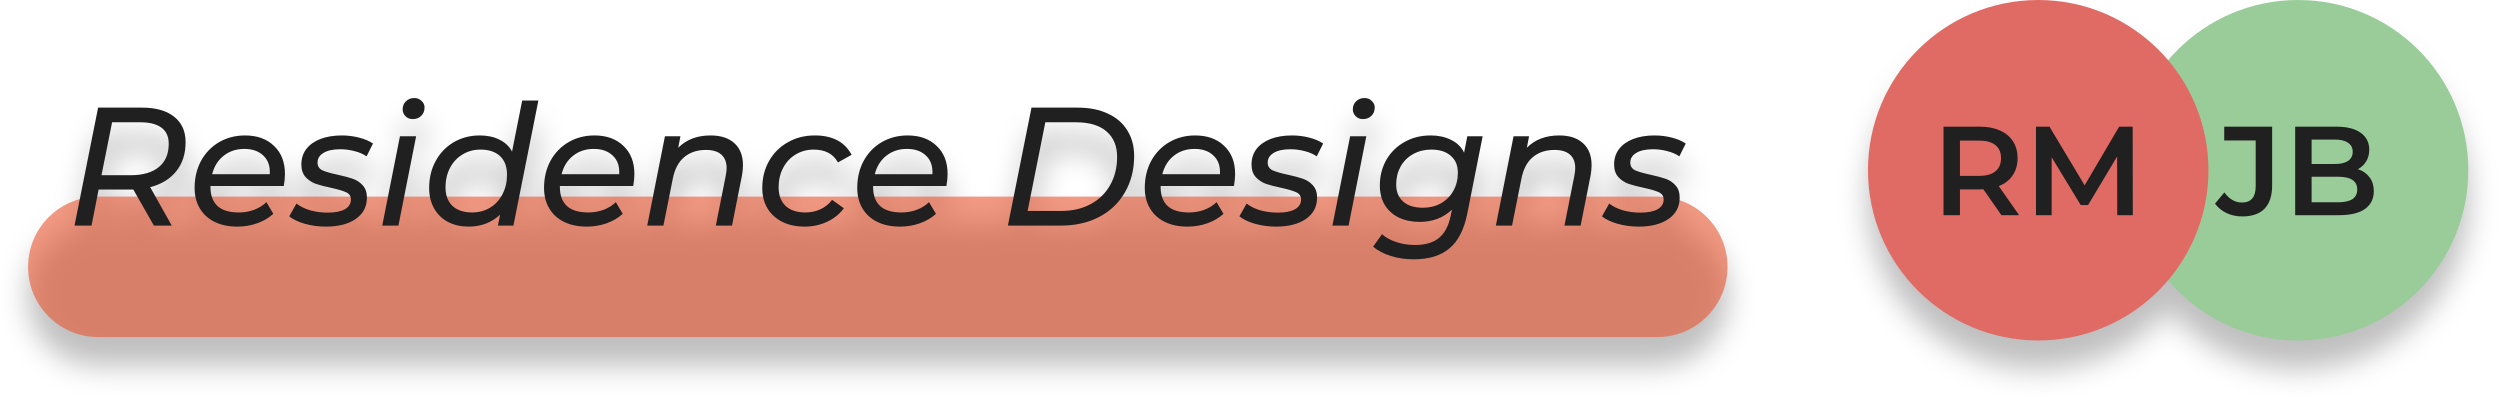
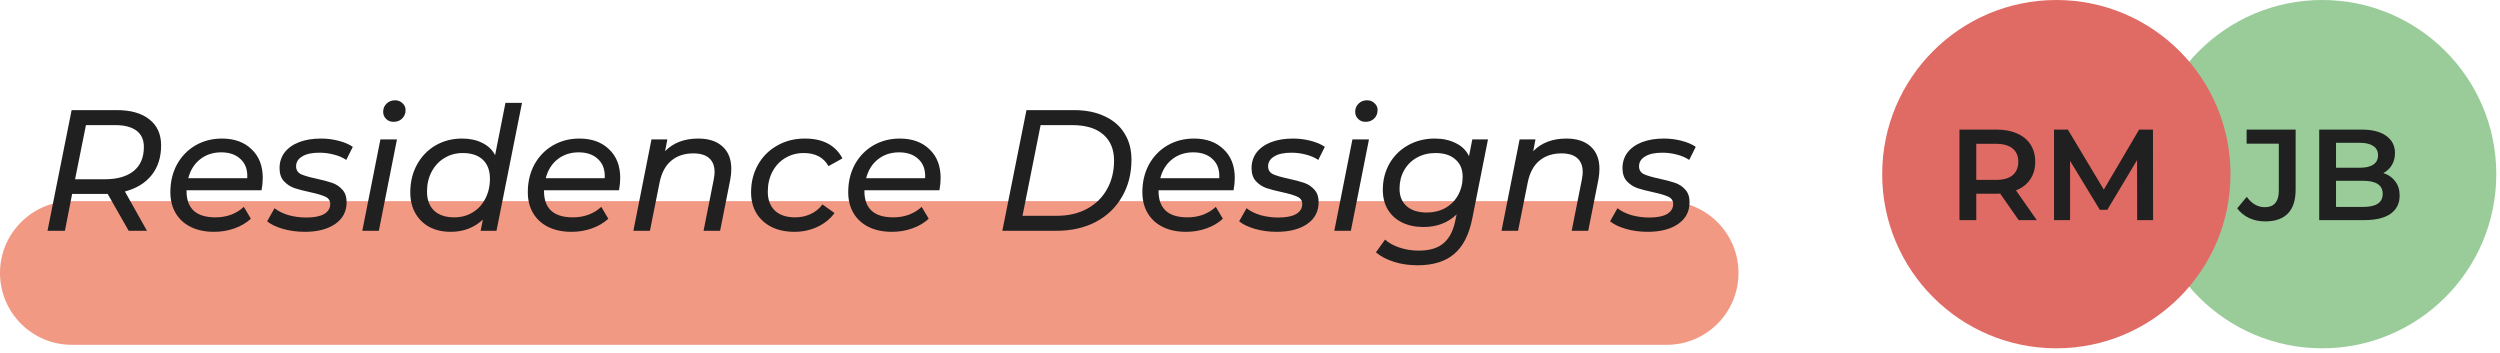
- <svg xmlns="http://www.w3.org/2000/svg" width="356" height="57" viewBox="0 0 356 57" fill="none">
-   <g filter="url(#filter0_d)">
-     <rect x="3.999" y="28" width="242" height="20" rx="10" fill="#E95633" fill-opacity="0.6" />
-     <path d="M26.427 20.247C26.427 21.895 25.987 23.27 25.107 24.375C24.227 25.479 22.987 26.238 21.387 26.654L24.459 32.127H21.915L18.987 26.991H18.531H14.043L13.035 32.127H10.611L13.971 15.326H20.235C22.203 15.326 23.723 15.758 24.795 16.622C25.883 17.471 26.427 18.678 26.427 20.247ZM18.603 24.951C20.331 24.951 21.667 24.567 22.611 23.799C23.555 23.03 24.027 21.919 24.027 20.462C24.027 19.454 23.683 18.695 22.995 18.183C22.307 17.671 21.315 17.415 20.019 17.415H15.963L14.451 24.951H18.603ZM29.969 26.486V26.631C29.969 27.814 30.305 28.718 30.977 29.343C31.649 29.951 32.657 30.255 34.001 30.255C34.785 30.255 35.521 30.127 36.209 29.87C36.897 29.599 37.473 29.238 37.937 28.791L38.921 30.447C38.297 31.023 37.537 31.471 36.641 31.791C35.745 32.111 34.801 32.27 33.809 32.27C32.561 32.27 31.481 32.047 30.569 31.599C29.657 31.151 28.953 30.511 28.457 29.678C27.961 28.846 27.713 27.87 27.713 26.75C27.713 25.326 28.017 24.047 28.625 22.91C29.249 21.774 30.105 20.887 31.193 20.247C32.297 19.607 33.529 19.287 34.889 19.287C36.617 19.287 37.993 19.782 39.017 20.774C40.057 21.75 40.577 23.087 40.577 24.782C40.577 25.294 40.521 25.863 40.409 26.486H29.969ZM34.793 21.206C33.657 21.206 32.681 21.526 31.865 22.166C31.049 22.806 30.497 23.686 30.209 24.806H38.417C38.481 23.671 38.177 22.791 37.505 22.166C36.849 21.526 35.945 21.206 34.793 21.206ZM46.417 32.27C45.361 32.27 44.353 32.135 43.393 31.863C42.449 31.59 41.713 31.238 41.185 30.806L42.217 28.983C42.713 29.383 43.353 29.703 44.137 29.942C44.937 30.166 45.769 30.279 46.633 30.279C47.721 30.279 48.545 30.119 49.105 29.799C49.681 29.462 49.969 28.998 49.969 28.407C49.969 27.927 49.737 27.582 49.273 27.375C48.825 27.166 48.121 26.959 47.161 26.75C46.265 26.558 45.529 26.366 44.953 26.174C44.393 25.966 43.913 25.646 43.513 25.215C43.113 24.767 42.913 24.166 42.913 23.415C42.913 22.582 43.145 21.855 43.609 21.23C44.089 20.607 44.761 20.127 45.625 19.791C46.505 19.454 47.521 19.287 48.673 19.287C49.521 19.287 50.345 19.39 51.145 19.599C51.945 19.806 52.601 20.087 53.113 20.439L52.201 22.262C51.705 21.927 51.129 21.678 50.473 21.518C49.817 21.343 49.145 21.255 48.457 21.255C47.417 21.255 46.617 21.43 46.057 21.782C45.497 22.119 45.217 22.575 45.217 23.151C45.217 23.663 45.449 24.03 45.913 24.255C46.377 24.462 47.097 24.671 48.073 24.878C48.953 25.07 49.673 25.262 50.233 25.454C50.793 25.646 51.265 25.959 51.649 26.39C52.049 26.823 52.249 27.407 52.249 28.142C52.249 29.439 51.713 30.454 50.641 31.191C49.585 31.91 48.177 32.27 46.417 32.27ZM56.952 19.407H59.256L56.736 32.127H54.432L56.952 19.407ZM58.776 16.959C58.36 16.959 58.016 16.823 57.744 16.55C57.472 16.279 57.336 15.95 57.336 15.566C57.336 15.118 57.488 14.742 57.792 14.438C58.112 14.118 58.512 13.959 58.992 13.959C59.408 13.959 59.752 14.095 60.024 14.367C60.312 14.623 60.456 14.934 60.456 15.303C60.456 15.799 60.296 16.198 59.976 16.503C59.672 16.806 59.272 16.959 58.776 16.959ZM76.663 14.319L73.111 32.127H70.903L71.215 30.567C70.639 31.11 69.967 31.535 69.199 31.838C68.447 32.127 67.623 32.27 66.727 32.27C65.639 32.27 64.671 32.054 63.823 31.622C62.975 31.174 62.311 30.535 61.831 29.703C61.351 28.87 61.111 27.895 61.111 26.774C61.111 25.334 61.423 24.047 62.047 22.91C62.671 21.774 63.527 20.887 64.615 20.247C65.719 19.607 66.951 19.287 68.311 19.287C69.399 19.287 70.335 19.486 71.119 19.887C71.919 20.27 72.519 20.838 72.919 21.59L74.359 14.319H76.663ZM67.231 30.255C68.175 30.255 69.023 30.03 69.775 29.582C70.543 29.119 71.135 28.479 71.551 27.663C71.983 26.846 72.199 25.919 72.199 24.878C72.199 23.742 71.871 22.863 71.215 22.238C70.559 21.614 69.623 21.302 68.407 21.302C67.463 21.302 66.615 21.535 65.863 21.998C65.111 22.447 64.519 23.078 64.087 23.895C63.655 24.71 63.439 25.639 63.439 26.678C63.439 27.799 63.767 28.678 64.423 29.319C65.095 29.942 66.031 30.255 67.231 30.255ZM79.727 26.486V26.631C79.727 27.814 80.063 28.718 80.735 29.343C81.407 29.951 82.415 30.255 83.759 30.255C84.543 30.255 85.279 30.127 85.967 29.87C86.655 29.599 87.231 29.238 87.695 28.791L88.679 30.447C88.055 31.023 87.295 31.471 86.399 31.791C85.503 32.111 84.559 32.27 83.567 32.27C82.319 32.27 81.239 32.047 80.327 31.599C79.415 31.151 78.711 30.511 78.215 29.678C77.719 28.846 77.471 27.87 77.471 26.75C77.471 25.326 77.775 24.047 78.383 22.91C79.007 21.774 79.863 20.887 80.951 20.247C82.055 19.607 83.287 19.287 84.647 19.287C86.375 19.287 87.751 19.782 88.775 20.774C89.815 21.75 90.335 23.087 90.335 24.782C90.335 25.294 90.279 25.863 90.167 26.486H79.727ZM84.551 21.206C83.415 21.206 82.439 21.526 81.623 22.166C80.807 22.806 80.255 23.686 79.967 24.806H88.175C88.239 23.671 87.935 22.791 87.263 22.166C86.607 21.526 85.703 21.206 84.551 21.206ZM101.19 19.287C102.646 19.287 103.774 19.654 104.574 20.39C105.39 21.127 105.798 22.166 105.798 23.511C105.798 23.974 105.75 24.471 105.654 24.998L104.238 32.127H101.934L103.35 24.998C103.43 24.567 103.47 24.215 103.47 23.942C103.47 23.11 103.222 22.471 102.726 22.023C102.23 21.575 101.494 21.351 100.518 21.351C99.27 21.351 98.239 21.695 97.422 22.383C96.623 23.055 96.087 24.062 95.814 25.407L94.471 32.127H92.166L94.686 19.407H96.894L96.582 21.038C97.734 19.87 99.27 19.287 101.19 19.287ZM114.597 32.27C113.381 32.27 112.317 32.047 111.405 31.599C110.493 31.134 109.789 30.494 109.293 29.678C108.797 28.846 108.549 27.878 108.549 26.774C108.549 25.351 108.869 24.07 109.509 22.934C110.149 21.799 111.037 20.91 112.173 20.27C113.309 19.614 114.597 19.287 116.037 19.287C118.549 19.287 120.293 20.206 121.269 22.047L119.325 23.127C118.653 21.91 117.501 21.302 115.869 21.302C114.925 21.302 114.069 21.535 113.301 21.998C112.549 22.447 111.957 23.078 111.525 23.895C111.093 24.71 110.877 25.639 110.877 26.678C110.877 27.799 111.205 28.678 111.861 29.319C112.533 29.942 113.477 30.255 114.693 30.255C115.461 30.255 116.173 30.102 116.829 29.799C117.501 29.494 118.053 29.047 118.485 28.454L120.165 29.654C119.573 30.471 118.781 31.11 117.789 31.575C116.797 32.038 115.733 32.27 114.597 32.27ZM124.328 26.486V26.631C124.328 27.814 124.664 28.718 125.336 29.343C126.008 29.951 127.016 30.255 128.36 30.255C129.144 30.255 129.88 30.127 130.568 29.87C131.256 29.599 131.832 29.238 132.296 28.791L133.28 30.447C132.656 31.023 131.896 31.471 131 31.791C130.104 32.111 129.16 32.27 128.168 32.27C126.92 32.27 125.84 32.047 124.928 31.599C124.016 31.151 123.312 30.511 122.816 29.678C122.32 28.846 122.072 27.87 122.072 26.75C122.072 25.326 122.376 24.047 122.984 22.91C123.608 21.774 124.464 20.887 125.552 20.247C126.656 19.607 127.888 19.287 129.248 19.287C130.976 19.287 132.352 19.782 133.376 20.774C134.416 21.75 134.936 23.087 134.936 24.782C134.936 25.294 134.88 25.863 134.768 26.486H124.328ZM129.152 21.206C128.016 21.206 127.04 21.526 126.224 22.166C125.408 22.806 124.856 23.686 124.568 24.806H132.776C132.84 23.671 132.536 22.791 131.864 22.166C131.208 21.526 130.304 21.206 129.152 21.206ZM146.885 15.326H153.461C155.141 15.326 156.581 15.614 157.781 16.191C158.997 16.75 159.917 17.55 160.541 18.59C161.181 19.614 161.501 20.823 161.501 22.215C161.501 24.166 161.061 25.895 160.181 27.398C159.317 28.902 158.093 30.07 156.509 30.902C154.941 31.718 153.117 32.127 151.037 32.127H143.525L146.885 15.326ZM151.109 30.038C152.725 30.038 154.133 29.71 155.333 29.055C156.533 28.398 157.453 27.494 158.093 26.343C158.749 25.174 159.077 23.846 159.077 22.358C159.077 20.806 158.581 19.599 157.589 18.735C156.597 17.855 155.141 17.415 153.221 17.415H148.853L146.333 30.038H151.109ZM165.273 26.486V26.631C165.273 27.814 165.609 28.718 166.281 29.343C166.953 29.951 167.961 30.255 169.305 30.255C170.089 30.255 170.825 30.127 171.513 29.87C172.201 29.599 172.777 29.238 173.241 28.791L174.225 30.447C173.601 31.023 172.841 31.471 171.945 31.791C171.049 32.111 170.105 32.27 169.113 32.27C167.865 32.27 166.785 32.047 165.873 31.599C164.961 31.151 164.257 30.511 163.761 29.678C163.265 28.846 163.017 27.87 163.017 26.75C163.017 25.326 163.321 24.047 163.929 22.91C164.553 21.774 165.409 20.887 166.497 20.247C167.601 19.607 168.833 19.287 170.193 19.287C171.921 19.287 173.297 19.782 174.321 20.774C175.361 21.75 175.881 23.087 175.881 24.782C175.881 25.294 175.825 25.863 175.713 26.486H165.273ZM170.097 21.206C168.961 21.206 167.985 21.526 167.169 22.166C166.353 22.806 165.801 23.686 165.513 24.806H173.721C173.785 23.671 173.481 22.791 172.809 22.166C172.153 21.526 171.249 21.206 170.097 21.206ZM181.721 32.27C180.665 32.27 179.657 32.135 178.697 31.863C177.753 31.59 177.017 31.238 176.489 30.806L177.521 28.983C178.017 29.383 178.657 29.703 179.441 29.942C180.241 30.166 181.073 30.279 181.937 30.279C183.025 30.279 183.849 30.119 184.409 29.799C184.985 29.462 185.273 28.998 185.273 28.407C185.273 27.927 185.041 27.582 184.577 27.375C184.129 27.166 183.425 26.959 182.465 26.75C181.569 26.558 180.833 26.366 180.257 26.174C179.697 25.966 179.217 25.646 178.817 25.215C178.417 24.767 178.217 24.166 178.217 23.415C178.217 22.582 178.449 21.855 178.913 21.23C179.393 20.607 180.065 20.127 180.929 19.791C181.809 19.454 182.825 19.287 183.977 19.287C184.825 19.287 185.649 19.39 186.449 19.599C187.249 19.806 187.905 20.087 188.417 20.439L187.505 22.262C187.009 21.927 186.433 21.678 185.777 21.518C185.121 21.343 184.449 21.255 183.761 21.255C182.721 21.255 181.921 21.43 181.361 21.782C180.801 22.119 180.521 22.575 180.521 23.151C180.521 23.663 180.753 24.03 181.217 24.255C181.681 24.462 182.401 24.671 183.377 24.878C184.257 25.07 184.977 25.262 185.537 25.454C186.097 25.646 186.569 25.959 186.953 26.39C187.353 26.823 187.553 27.407 187.553 28.142C187.553 29.439 187.017 30.454 185.945 31.191C184.889 31.91 183.481 32.27 181.721 32.27ZM192.257 19.407H194.561L192.041 32.127H189.737L192.257 19.407ZM194.081 16.959C193.665 16.959 193.321 16.823 193.049 16.55C192.777 16.279 192.641 15.95 192.641 15.566C192.641 15.118 192.793 14.742 193.097 14.438C193.417 14.118 193.817 13.959 194.297 13.959C194.713 13.959 195.057 14.095 195.329 14.367C195.617 14.623 195.761 14.934 195.761 15.303C195.761 15.799 195.601 16.198 195.281 16.503C194.977 16.806 194.577 16.959 194.081 16.959ZM211.128 19.407L208.944 30.398C208.496 32.67 207.648 34.327 206.4 35.367C205.168 36.407 203.48 36.926 201.336 36.926C200.136 36.926 199.04 36.767 198.048 36.447C197.056 36.142 196.216 35.703 195.528 35.127L196.8 33.35C197.312 33.815 197.976 34.182 198.792 34.455C199.624 34.742 200.528 34.886 201.504 34.886C202.976 34.886 204.112 34.55 204.912 33.879C205.728 33.206 206.28 32.166 206.568 30.759L206.76 29.846C205.544 31.015 204.008 31.599 202.152 31.599C201.032 31.599 200.04 31.39 199.176 30.974C198.328 30.558 197.664 29.959 197.184 29.174C196.72 28.39 196.488 27.471 196.488 26.415C196.488 25.087 196.792 23.878 197.4 22.791C198.024 21.703 198.888 20.846 199.992 20.223C201.096 19.599 202.344 19.287 203.736 19.287C204.824 19.287 205.784 19.494 206.616 19.91C207.464 20.311 208.088 20.919 208.488 21.735L208.944 19.407H211.128ZM202.608 29.582C203.568 29.582 204.424 29.375 205.176 28.959C205.944 28.526 206.536 27.934 206.952 27.183C207.384 26.415 207.6 25.55 207.6 24.59C207.6 23.567 207.264 22.767 206.592 22.191C205.936 21.599 205.008 21.302 203.808 21.302C202.848 21.302 201.984 21.518 201.216 21.951C200.464 22.366 199.872 22.959 199.44 23.727C199.024 24.479 198.816 25.326 198.816 26.27C198.816 27.311 199.152 28.127 199.824 28.718C200.496 29.294 201.424 29.582 202.608 29.582ZM222.034 19.287C223.49 19.287 224.618 19.654 225.418 20.39C226.234 21.127 226.642 22.166 226.642 23.511C226.642 23.974 226.594 24.471 226.498 24.998L225.082 32.127H222.778L224.194 24.998C224.274 24.567 224.314 24.215 224.314 23.942C224.314 23.11 224.066 22.471 223.57 22.023C223.074 21.575 222.338 21.351 221.362 21.351C220.114 21.351 219.082 21.695 218.266 22.383C217.466 23.055 216.93 24.062 216.658 25.407L215.314 32.127H213.01L215.53 19.407H217.738L217.426 21.038C218.578 19.87 220.114 19.287 222.034 19.287ZM233.354 32.27C232.298 32.27 231.29 32.135 230.33 31.863C229.386 31.59 228.65 31.238 228.122 30.806L229.154 28.983C229.65 29.383 230.29 29.703 231.074 29.942C231.874 30.166 232.706 30.279 233.57 30.279C234.658 30.279 235.482 30.119 236.042 29.799C236.618 29.462 236.906 28.998 236.906 28.407C236.906 27.927 236.674 27.582 236.21 27.375C235.762 27.166 235.058 26.959 234.098 26.75C233.202 26.558 232.466 26.366 231.89 26.174C231.33 25.966 230.85 25.646 230.45 25.215C230.05 24.767 229.85 24.166 229.85 23.415C229.85 22.582 230.082 21.855 230.546 21.23C231.026 20.607 231.698 20.127 232.562 19.791C233.442 19.454 234.458 19.287 235.61 19.287C236.458 19.287 237.282 19.39 238.082 19.599C238.882 19.806 239.538 20.087 240.05 20.439L239.138 22.262C238.642 21.927 238.066 21.678 237.41 21.518C236.754 21.343 236.082 21.255 235.394 21.255C234.354 21.255 233.554 21.43 232.994 21.782C232.434 22.119 232.154 22.575 232.154 23.151C232.154 23.663 232.386 24.03 232.85 24.255C233.314 24.462 234.034 24.671 235.01 24.878C235.89 25.07 236.61 25.262 237.17 25.454C237.73 25.646 238.202 25.959 238.586 26.39C238.986 26.823 239.186 27.407 239.186 28.142C239.186 29.439 238.65 30.454 237.578 31.191C236.522 31.91 235.114 32.27 233.354 32.27Z" fill="#202020" />
-     <circle cx="327.242" cy="24.242" r="24.242" fill="#99CC99" />
-     <path d="M319.304 30.82C318.5 30.82 317.756 30.664 317.072 30.352C316.4 30.028 315.848 29.578 315.416 29.002L316.748 27.4C317.444 28.36 318.278 28.84 319.25 28.84C320.558 28.84 321.212 28.066 321.212 26.518V20.002H316.73V18.04H323.552V26.392C323.552 27.868 323.192 28.978 322.472 29.722C321.752 30.454 320.696 30.82 319.304 30.82ZM335.762 24.088C336.458 24.316 337.01 24.7 337.418 25.24C337.826 25.768 338.03 26.428 338.03 27.22C338.03 28.312 337.61 29.158 336.77 29.758C335.93 30.346 334.706 30.64 333.098 30.64H326.834V18.04H332.738C334.226 18.04 335.372 18.334 336.176 18.922C336.98 19.498 337.382 20.296 337.382 21.316C337.382 21.94 337.238 22.492 336.95 22.972C336.662 23.452 336.266 23.824 335.762 24.088ZM329.174 19.876V23.35H332.486C333.302 23.35 333.926 23.206 334.358 22.918C334.802 22.618 335.024 22.186 335.024 21.622C335.024 21.046 334.802 20.614 334.358 20.326C333.926 20.026 333.302 19.876 332.486 19.876H329.174ZM332.954 28.804C334.766 28.804 335.672 28.198 335.672 26.986C335.672 25.774 334.766 25.168 332.954 25.168H329.174V28.804H332.954Z" fill="#202020" />
-     <circle cx="290.242" cy="24.242" r="24.242" fill="#E06B65" />
-     <path d="M285 30.64L282.426 26.95C282.318 26.962 282.156 26.968 281.94 26.968H279.096V30.64H276.756V18.04H281.94C283.032 18.04 283.98 18.22 284.784 18.58C285.6 18.94 286.224 19.456 286.656 20.128C287.088 20.8 287.304 21.598 287.304 22.522C287.304 23.47 287.07 24.286 286.602 24.97C286.146 25.654 285.486 26.164 284.622 26.5L287.52 30.64H285ZM284.946 22.522C284.946 21.718 284.682 21.1 284.154 20.668C283.626 20.236 282.852 20.02 281.832 20.02H279.096V25.042H281.832C282.852 25.042 283.626 24.826 284.154 24.394C284.682 23.95 284.946 23.326 284.946 22.522ZM301.496 30.64L301.478 22.288L297.338 29.2H296.294L292.154 22.396V30.64H289.922V18.04H291.848L296.852 26.392L301.766 18.04H303.692L303.71 30.64H301.496Z" fill="#202020" />
-   </g>
-   <defs>
-     <filter id="filter0_d" x="-0.001" y="0" width="355.486" height="56.485" filterUnits="userSpaceOnUse" color-interpolation-filters="sRGB">
-       <feFlood flood-opacity="0" result="BackgroundImageFix" />
-       <feColorMatrix in="SourceAlpha" type="matrix" values="0 0 0 0 0 0 0 0 0 0 0 0 0 0 0 0 0 0 127 0" />
-       <feOffset dy="4" />
-       <feGaussianBlur stdDeviation="2" />
-       <feColorMatrix type="matrix" values="0 0 0 0 0 0 0 0 0 0 0 0 0 0 0 0 0 0 0.25 0" />
-       <feBlend mode="normal" in2="BackgroundImageFix" result="effect1_dropShadow" />
-       <feBlend mode="normal" in="SourceGraphic" in2="effect1_dropShadow" result="shape" />
-     </filter>
-   </defs>
+ <svg xmlns="http://www.w3.org/2000/svg" width="348" height="49" viewBox="0 0 348 49" fill="none">
+   <rect x="-0.001" y="28" width="242" height="20" rx="10" fill="#E95633" fill-opacity="0.6" />
+   <path d="M22.427 20.247C22.427 21.895 21.987 23.27 21.107 24.375C20.227 25.479 18.987 26.238 17.387 26.654L20.459 32.127H17.915L14.987 26.991H14.531H10.043L9.035 32.127H6.611L9.971 15.326H16.235C18.203 15.326 19.723 15.758 20.795 16.622C21.883 17.471 22.427 18.678 22.427 20.247ZM14.603 24.951C16.331 24.951 17.667 24.567 18.611 23.799C19.555 23.03 20.027 21.919 20.027 20.462C20.027 19.454 19.683 18.695 18.995 18.183C18.307 17.671 17.315 17.415 16.019 17.415H11.963L10.451 24.951H14.603ZM25.969 26.486V26.631C25.969 27.814 26.305 28.718 26.977 29.343C27.649 29.951 28.657 30.255 30.001 30.255C30.785 30.255 31.521 30.127 32.209 29.87C32.897 29.599 33.473 29.238 33.937 28.791L34.921 30.447C34.297 31.023 33.537 31.471 32.641 31.791C31.745 32.111 30.801 32.27 29.809 32.27C28.561 32.27 27.481 32.047 26.569 31.599C25.657 31.151 24.953 30.511 24.457 29.678C23.961 28.846 23.713 27.87 23.713 26.75C23.713 25.326 24.017 24.047 24.625 22.91C25.249 21.774 26.105 20.887 27.193 20.247C28.297 19.607 29.529 19.287 30.889 19.287C32.617 19.287 33.993 19.782 35.017 20.774C36.057 21.75 36.577 23.087 36.577 24.782C36.577 25.294 36.521 25.863 36.409 26.486H25.969ZM30.793 21.206C29.657 21.206 28.681 21.526 27.865 22.166C27.049 22.806 26.497 23.686 26.209 24.806H34.417C34.481 23.671 34.177 22.791 33.505 22.166C32.849 21.526 31.945 21.206 30.793 21.206ZM42.417 32.27C41.361 32.27 40.353 32.135 39.393 31.863C38.449 31.59 37.713 31.238 37.185 30.806L38.217 28.983C38.713 29.383 39.353 29.703 40.137 29.942C40.937 30.166 41.769 30.279 42.633 30.279C43.721 30.279 44.545 30.119 45.105 29.799C45.681 29.462 45.969 28.998 45.969 28.407C45.969 27.927 45.737 27.582 45.273 27.375C44.825 27.166 44.121 26.959 43.161 26.75C42.265 26.558 41.529 26.366 40.953 26.174C40.393 25.966 39.913 25.646 39.513 25.215C39.113 24.767 38.913 24.166 38.913 23.415C38.913 22.582 39.145 21.855 39.609 21.23C40.089 20.607 40.761 20.127 41.625 19.791C42.505 19.454 43.521 19.287 44.673 19.287C45.521 19.287 46.345 19.39 47.145 19.599C47.945 19.806 48.601 20.087 49.113 20.439L48.201 22.262C47.705 21.927 47.129 21.678 46.473 21.518C45.817 21.343 45.145 21.255 44.457 21.255C43.417 21.255 42.617 21.43 42.057 21.782C41.497 22.119 41.217 22.575 41.217 23.151C41.217 23.663 41.449 24.03 41.913 24.255C42.377 24.462 43.097 24.671 44.073 24.878C44.953 25.07 45.673 25.262 46.233 25.454C46.793 25.646 47.265 25.959 47.649 26.39C48.049 26.823 48.249 27.407 48.249 28.142C48.249 29.439 47.713 30.454 46.641 31.191C45.585 31.91 44.177 32.27 42.417 32.27ZM52.952 19.407H55.256L52.736 32.127H50.432L52.952 19.407ZM54.776 16.959C54.36 16.959 54.016 16.823 53.744 16.55C53.472 16.279 53.336 15.95 53.336 15.566C53.336 15.118 53.488 14.742 53.792 14.438C54.112 14.118 54.512 13.959 54.992 13.959C55.408 13.959 55.752 14.095 56.024 14.367C56.312 14.623 56.456 14.934 56.456 15.303C56.456 15.799 56.296 16.198 55.976 16.503C55.672 16.806 55.272 16.959 54.776 16.959ZM72.663 14.319L69.111 32.127H66.903L67.215 30.567C66.639 31.11 65.967 31.535 65.199 31.838C64.447 32.127 63.623 32.27 62.727 32.27C61.639 32.27 60.671 32.054 59.823 31.622C58.975 31.174 58.311 30.535 57.831 29.703C57.351 28.87 57.111 27.895 57.111 26.774C57.111 25.334 57.423 24.047 58.047 22.91C58.671 21.774 59.527 20.887 60.615 20.247C61.719 19.607 62.951 19.287 64.311 19.287C65.399 19.287 66.335 19.486 67.119 19.887C67.919 20.27 68.519 20.838 68.919 21.59L70.359 14.319H72.663ZM63.231 30.255C64.175 30.255 65.023 30.03 65.775 29.582C66.543 29.119 67.135 28.479 67.551 27.663C67.983 26.846 68.199 25.919 68.199 24.878C68.199 23.742 67.871 22.863 67.215 22.238C66.559 21.614 65.623 21.302 64.407 21.302C63.463 21.302 62.615 21.535 61.863 21.998C61.111 22.447 60.519 23.078 60.087 23.895C59.655 24.71 59.439 25.639 59.439 26.678C59.439 27.799 59.767 28.678 60.423 29.319C61.095 29.942 62.031 30.255 63.231 30.255ZM75.727 26.486V26.631C75.727 27.814 76.063 28.718 76.735 29.343C77.407 29.951 78.415 30.255 79.759 30.255C80.543 30.255 81.279 30.127 81.967 29.87C82.655 29.599 83.231 29.238 83.695 28.791L84.679 30.447C84.055 31.023 83.295 31.471 82.399 31.791C81.503 32.111 80.559 32.27 79.567 32.27C78.319 32.27 77.239 32.047 76.327 31.599C75.415 31.151 74.711 30.511 74.215 29.678C73.719 28.846 73.471 27.87 73.471 26.75C73.471 25.326 73.775 24.047 74.383 22.91C75.007 21.774 75.863 20.887 76.951 20.247C78.055 19.607 79.287 19.287 80.647 19.287C82.375 19.287 83.751 19.782 84.775 20.774C85.815 21.75 86.335 23.087 86.335 24.782C86.335 25.294 86.279 25.863 86.167 26.486H75.727ZM80.551 21.206C79.415 21.206 78.439 21.526 77.623 22.166C76.807 22.806 76.255 23.686 75.967 24.806H84.175C84.239 23.671 83.935 22.791 83.263 22.166C82.607 21.526 81.703 21.206 80.551 21.206ZM97.191 19.287C98.647 19.287 99.775 19.654 100.574 20.39C101.39 21.127 101.798 22.166 101.798 23.511C101.798 23.974 101.75 24.471 101.654 24.998L100.238 32.127H97.934L99.35 24.998C99.43 24.567 99.471 24.215 99.471 23.942C99.471 23.11 99.222 22.471 98.727 22.023C98.231 21.575 97.495 21.351 96.519 21.351C95.27 21.351 94.239 21.695 93.422 22.383C92.623 23.055 92.087 24.062 91.814 25.407L90.471 32.127H88.166L90.686 19.407H92.894L92.582 21.038C93.734 19.87 95.27 19.287 97.191 19.287ZM110.597 32.27C109.381 32.27 108.317 32.047 107.405 31.599C106.493 31.134 105.789 30.494 105.293 29.678C104.797 28.846 104.549 27.878 104.549 26.774C104.549 25.351 104.869 24.07 105.509 22.934C106.149 21.799 107.037 20.91 108.173 20.27C109.309 19.614 110.597 19.287 112.037 19.287C114.549 19.287 116.293 20.206 117.269 22.047L115.325 23.127C114.653 21.91 113.501 21.302 111.869 21.302C110.925 21.302 110.069 21.535 109.301 21.998C108.549 22.447 107.957 23.078 107.525 23.895C107.093 24.71 106.877 25.639 106.877 26.678C106.877 27.799 107.205 28.678 107.861 29.319C108.533 29.942 109.477 30.255 110.693 30.255C111.461 30.255 112.173 30.102 112.829 29.799C113.501 29.494 114.053 29.047 114.485 28.454L116.165 29.654C115.573 30.471 114.781 31.11 113.789 31.575C112.797 32.038 111.733 32.27 110.597 32.27ZM120.328 26.486V26.631C120.328 27.814 120.664 28.718 121.336 29.343C122.008 29.951 123.016 30.255 124.36 30.255C125.144 30.255 125.88 30.127 126.568 29.87C127.256 29.599 127.832 29.238 128.296 28.791L129.28 30.447C128.656 31.023 127.896 31.471 127 31.791C126.104 32.111 125.16 32.27 124.168 32.27C122.92 32.27 121.84 32.047 120.928 31.599C120.016 31.151 119.312 30.511 118.816 29.678C118.32 28.846 118.072 27.87 118.072 26.75C118.072 25.326 118.376 24.047 118.984 22.91C119.608 21.774 120.464 20.887 121.552 20.247C122.656 19.607 123.888 19.287 125.248 19.287C126.976 19.287 128.352 19.782 129.376 20.774C130.416 21.75 130.936 23.087 130.936 24.782C130.936 25.294 130.88 25.863 130.768 26.486H120.328ZM125.152 21.206C124.016 21.206 123.04 21.526 122.224 22.166C121.408 22.806 120.856 23.686 120.568 24.806H128.776C128.84 23.671 128.536 22.791 127.864 22.166C127.208 21.526 126.304 21.206 125.152 21.206ZM142.885 15.326H149.461C151.141 15.326 152.581 15.614 153.781 16.191C154.997 16.75 155.917 17.55 156.541 18.59C157.181 19.614 157.501 20.823 157.501 22.215C157.501 24.166 157.061 25.895 156.181 27.398C155.317 28.902 154.093 30.07 152.509 30.902C150.941 31.718 149.117 32.127 147.037 32.127H139.525L142.885 15.326ZM147.109 30.038C148.725 30.038 150.133 29.71 151.333 29.055C152.533 28.398 153.453 27.494 154.093 26.343C154.749 25.174 155.077 23.846 155.077 22.358C155.077 20.806 154.581 19.599 153.589 18.735C152.597 17.855 151.141 17.415 149.221 17.415H144.853L142.333 30.038H147.109ZM161.273 26.486V26.631C161.273 27.814 161.609 28.718 162.281 29.343C162.953 29.951 163.961 30.255 165.305 30.255C166.089 30.255 166.825 30.127 167.513 29.87C168.201 29.599 168.777 29.238 169.241 28.791L170.225 30.447C169.601 31.023 168.841 31.471 167.945 31.791C167.049 32.111 166.105 32.27 165.113 32.27C163.865 32.27 162.785 32.047 161.873 31.599C160.961 31.151 160.257 30.511 159.761 29.678C159.265 28.846 159.017 27.87 159.017 26.75C159.017 25.326 159.321 24.047 159.929 22.91C160.553 21.774 161.409 20.887 162.497 20.247C163.601 19.607 164.833 19.287 166.193 19.287C167.921 19.287 169.297 19.782 170.321 20.774C171.361 21.75 171.881 23.087 171.881 24.782C171.881 25.294 171.825 25.863 171.713 26.486H161.273ZM166.097 21.206C164.961 21.206 163.985 21.526 163.169 22.166C162.353 22.806 161.801 23.686 161.513 24.806H169.721C169.785 23.671 169.481 22.791 168.809 22.166C168.153 21.526 167.249 21.206 166.097 21.206ZM177.721 32.27C176.665 32.27 175.657 32.135 174.697 31.863C173.753 31.59 173.017 31.238 172.489 30.806L173.521 28.983C174.017 29.383 174.657 29.703 175.441 29.942C176.241 30.166 177.073 30.279 177.937 30.279C179.025 30.279 179.849 30.119 180.409 29.799C180.985 29.462 181.273 28.998 181.273 28.407C181.273 27.927 181.041 27.582 180.577 27.375C180.129 27.166 179.425 26.959 178.465 26.75C177.569 26.558 176.833 26.366 176.257 26.174C175.697 25.966 175.217 25.646 174.817 25.215C174.417 24.767 174.217 24.166 174.217 23.415C174.217 22.582 174.449 21.855 174.913 21.23C175.393 20.607 176.065 20.127 176.929 19.791C177.809 19.454 178.825 19.287 179.977 19.287C180.825 19.287 181.649 19.39 182.449 19.599C183.249 19.806 183.905 20.087 184.417 20.439L183.505 22.262C183.009 21.927 182.433 21.678 181.777 21.518C181.121 21.343 180.449 21.255 179.761 21.255C178.721 21.255 177.921 21.43 177.361 21.782C176.801 22.119 176.521 22.575 176.521 23.151C176.521 23.663 176.753 24.03 177.217 24.255C177.681 24.462 178.401 24.671 179.377 24.878C180.257 25.07 180.977 25.262 181.537 25.454C182.097 25.646 182.569 25.959 182.953 26.39C183.353 26.823 183.553 27.407 183.553 28.142C183.553 29.439 183.017 30.454 181.945 31.191C180.889 31.91 179.481 32.27 177.721 32.27ZM188.257 19.407H190.561L188.041 32.127H185.737L188.257 19.407ZM190.081 16.959C189.665 16.959 189.321 16.823 189.049 16.55C188.777 16.279 188.641 15.95 188.641 15.566C188.641 15.118 188.793 14.742 189.097 14.438C189.417 14.118 189.817 13.959 190.297 13.959C190.713 13.959 191.057 14.095 191.329 14.367C191.617 14.623 191.761 14.934 191.761 15.303C191.761 15.799 191.601 16.198 191.281 16.503C190.977 16.806 190.577 16.959 190.081 16.959ZM207.128 19.407L204.944 30.398C204.496 32.67 203.648 34.327 202.4 35.367C201.168 36.407 199.48 36.926 197.336 36.926C196.136 36.926 195.04 36.767 194.048 36.447C193.056 36.142 192.216 35.703 191.528 35.127L192.8 33.35C193.312 33.815 193.976 34.182 194.792 34.455C195.624 34.742 196.528 34.886 197.504 34.886C198.976 34.886 200.112 34.55 200.912 33.879C201.728 33.206 202.28 32.166 202.568 30.759L202.76 29.846C201.544 31.015 200.008 31.599 198.152 31.599C197.032 31.599 196.04 31.39 195.176 30.974C194.328 30.558 193.664 29.959 193.184 29.174C192.72 28.39 192.488 27.471 192.488 26.415C192.488 25.087 192.792 23.878 193.4 22.791C194.024 21.703 194.888 20.846 195.992 20.223C197.096 19.599 198.344 19.287 199.736 19.287C200.824 19.287 201.784 19.494 202.616 19.91C203.464 20.311 204.088 20.919 204.488 21.735L204.944 19.407H207.128ZM198.608 29.582C199.568 29.582 200.424 29.375 201.176 28.959C201.944 28.526 202.536 27.934 202.952 27.183C203.384 26.415 203.6 25.55 203.6 24.59C203.6 23.567 203.264 22.767 202.592 22.191C201.936 21.599 201.008 21.302 199.808 21.302C198.848 21.302 197.984 21.518 197.216 21.951C196.464 22.366 195.872 22.959 195.44 23.727C195.024 24.479 194.816 25.326 194.816 26.27C194.816 27.311 195.152 28.127 195.824 28.718C196.496 29.294 197.424 29.582 198.608 29.582ZM218.034 19.287C219.49 19.287 220.618 19.654 221.418 20.39C222.234 21.127 222.642 22.166 222.642 23.511C222.642 23.974 222.594 24.471 222.498 24.998L221.082 32.127H218.778L220.194 24.998C220.274 24.567 220.314 24.215 220.314 23.942C220.314 23.11 220.066 22.471 219.57 22.023C219.074 21.575 218.338 21.351 217.362 21.351C216.114 21.351 215.082 21.695 214.266 22.383C213.466 23.055 212.93 24.062 212.658 25.407L211.314 32.127H209.01L211.53 19.407H213.738L213.426 21.038C214.578 19.87 216.114 19.287 218.034 19.287ZM229.354 32.27C228.298 32.27 227.29 32.135 226.33 31.863C225.386 31.59 224.65 31.238 224.122 30.806L225.154 28.983C225.65 29.383 226.29 29.703 227.074 29.942C227.874 30.166 228.706 30.279 229.57 30.279C230.658 30.279 231.482 30.119 232.042 29.799C232.618 29.462 232.906 28.998 232.906 28.407C232.906 27.927 232.674 27.582 232.21 27.375C231.762 27.166 231.058 26.959 230.098 26.75C229.202 26.558 228.466 26.366 227.89 26.174C227.33 25.966 226.85 25.646 226.45 25.215C226.05 24.767 225.85 24.166 225.85 23.415C225.85 22.582 226.082 21.855 226.546 21.23C227.026 20.607 227.698 20.127 228.562 19.791C229.442 19.454 230.458 19.287 231.61 19.287C232.458 19.287 233.282 19.39 234.082 19.599C234.882 19.806 235.538 20.087 236.05 20.439L235.138 22.262C234.642 21.927 234.066 21.678 233.41 21.518C232.754 21.343 232.082 21.255 231.394 21.255C230.354 21.255 229.554 21.43 228.994 21.782C228.434 22.119 228.154 22.575 228.154 23.151C228.154 23.663 228.386 24.03 228.85 24.255C229.314 24.462 230.034 24.671 231.01 24.878C231.89 25.07 232.61 25.262 233.17 25.454C233.73 25.646 234.202 25.959 234.586 26.39C234.986 26.823 235.186 27.407 235.186 28.142C235.186 29.439 234.65 30.454 233.578 31.191C232.522 31.91 231.114 32.27 229.354 32.27Z" fill="#202020" />
+   <circle cx="323.242" cy="24.242" r="24.242" fill="#99CC99" />
+   <path d="M315.304 30.82C314.5 30.82 313.756 30.664 313.072 30.352C312.4 30.028 311.848 29.578 311.416 29.002L312.748 27.4C313.444 28.36 314.278 28.84 315.25 28.84C316.558 28.84 317.212 28.066 317.212 26.518V20.002H312.73V18.04H319.552V26.392C319.552 27.868 319.192 28.978 318.472 29.722C317.752 30.454 316.696 30.82 315.304 30.82ZM331.762 24.088C332.458 24.316 333.01 24.7 333.418 25.24C333.826 25.768 334.03 26.428 334.03 27.22C334.03 28.312 333.61 29.158 332.77 29.758C331.93 30.346 330.706 30.64 329.098 30.64H322.834V18.04H328.738C330.226 18.04 331.372 18.334 332.176 18.922C332.98 19.498 333.382 20.296 333.382 21.316C333.382 21.94 333.238 22.492 332.95 22.972C332.662 23.452 332.266 23.824 331.762 24.088ZM325.174 19.876V23.35H328.486C329.302 23.35 329.926 23.206 330.358 22.918C330.802 22.618 331.024 22.186 331.024 21.622C331.024 21.046 330.802 20.614 330.358 20.326C329.926 20.026 329.302 19.876 328.486 19.876H325.174ZM328.954 28.804C330.766 28.804 331.672 28.198 331.672 26.986C331.672 25.774 330.766 25.168 328.954 25.168H325.174V28.804H328.954Z" fill="#202020" />
+   <circle cx="286.242" cy="24.242" r="24.242" fill="#E06B65" />
+   <path d="M281 30.64L278.426 26.95C278.318 26.962 278.156 26.968 277.94 26.968H275.096V30.64H272.756V18.04H277.94C279.032 18.04 279.98 18.22 280.784 18.58C281.6 18.94 282.224 19.456 282.656 20.128C283.088 20.8 283.304 21.598 283.304 22.522C283.304 23.47 283.07 24.286 282.602 24.97C282.146 25.654 281.486 26.164 280.622 26.5L283.52 30.64H281ZM280.946 22.522C280.946 21.718 280.682 21.1 280.154 20.668C279.626 20.236 278.852 20.02 277.832 20.02H275.096V25.042H277.832C278.852 25.042 279.626 24.826 280.154 24.394C280.682 23.95 280.946 23.326 280.946 22.522ZM297.496 30.64L297.478 22.288L293.338 29.2H292.294L288.154 22.396V30.64H285.922V18.04H287.848L292.852 26.392L297.766 18.04H299.692L299.71 30.64H297.496Z" fill="#202020" />
</svg>
